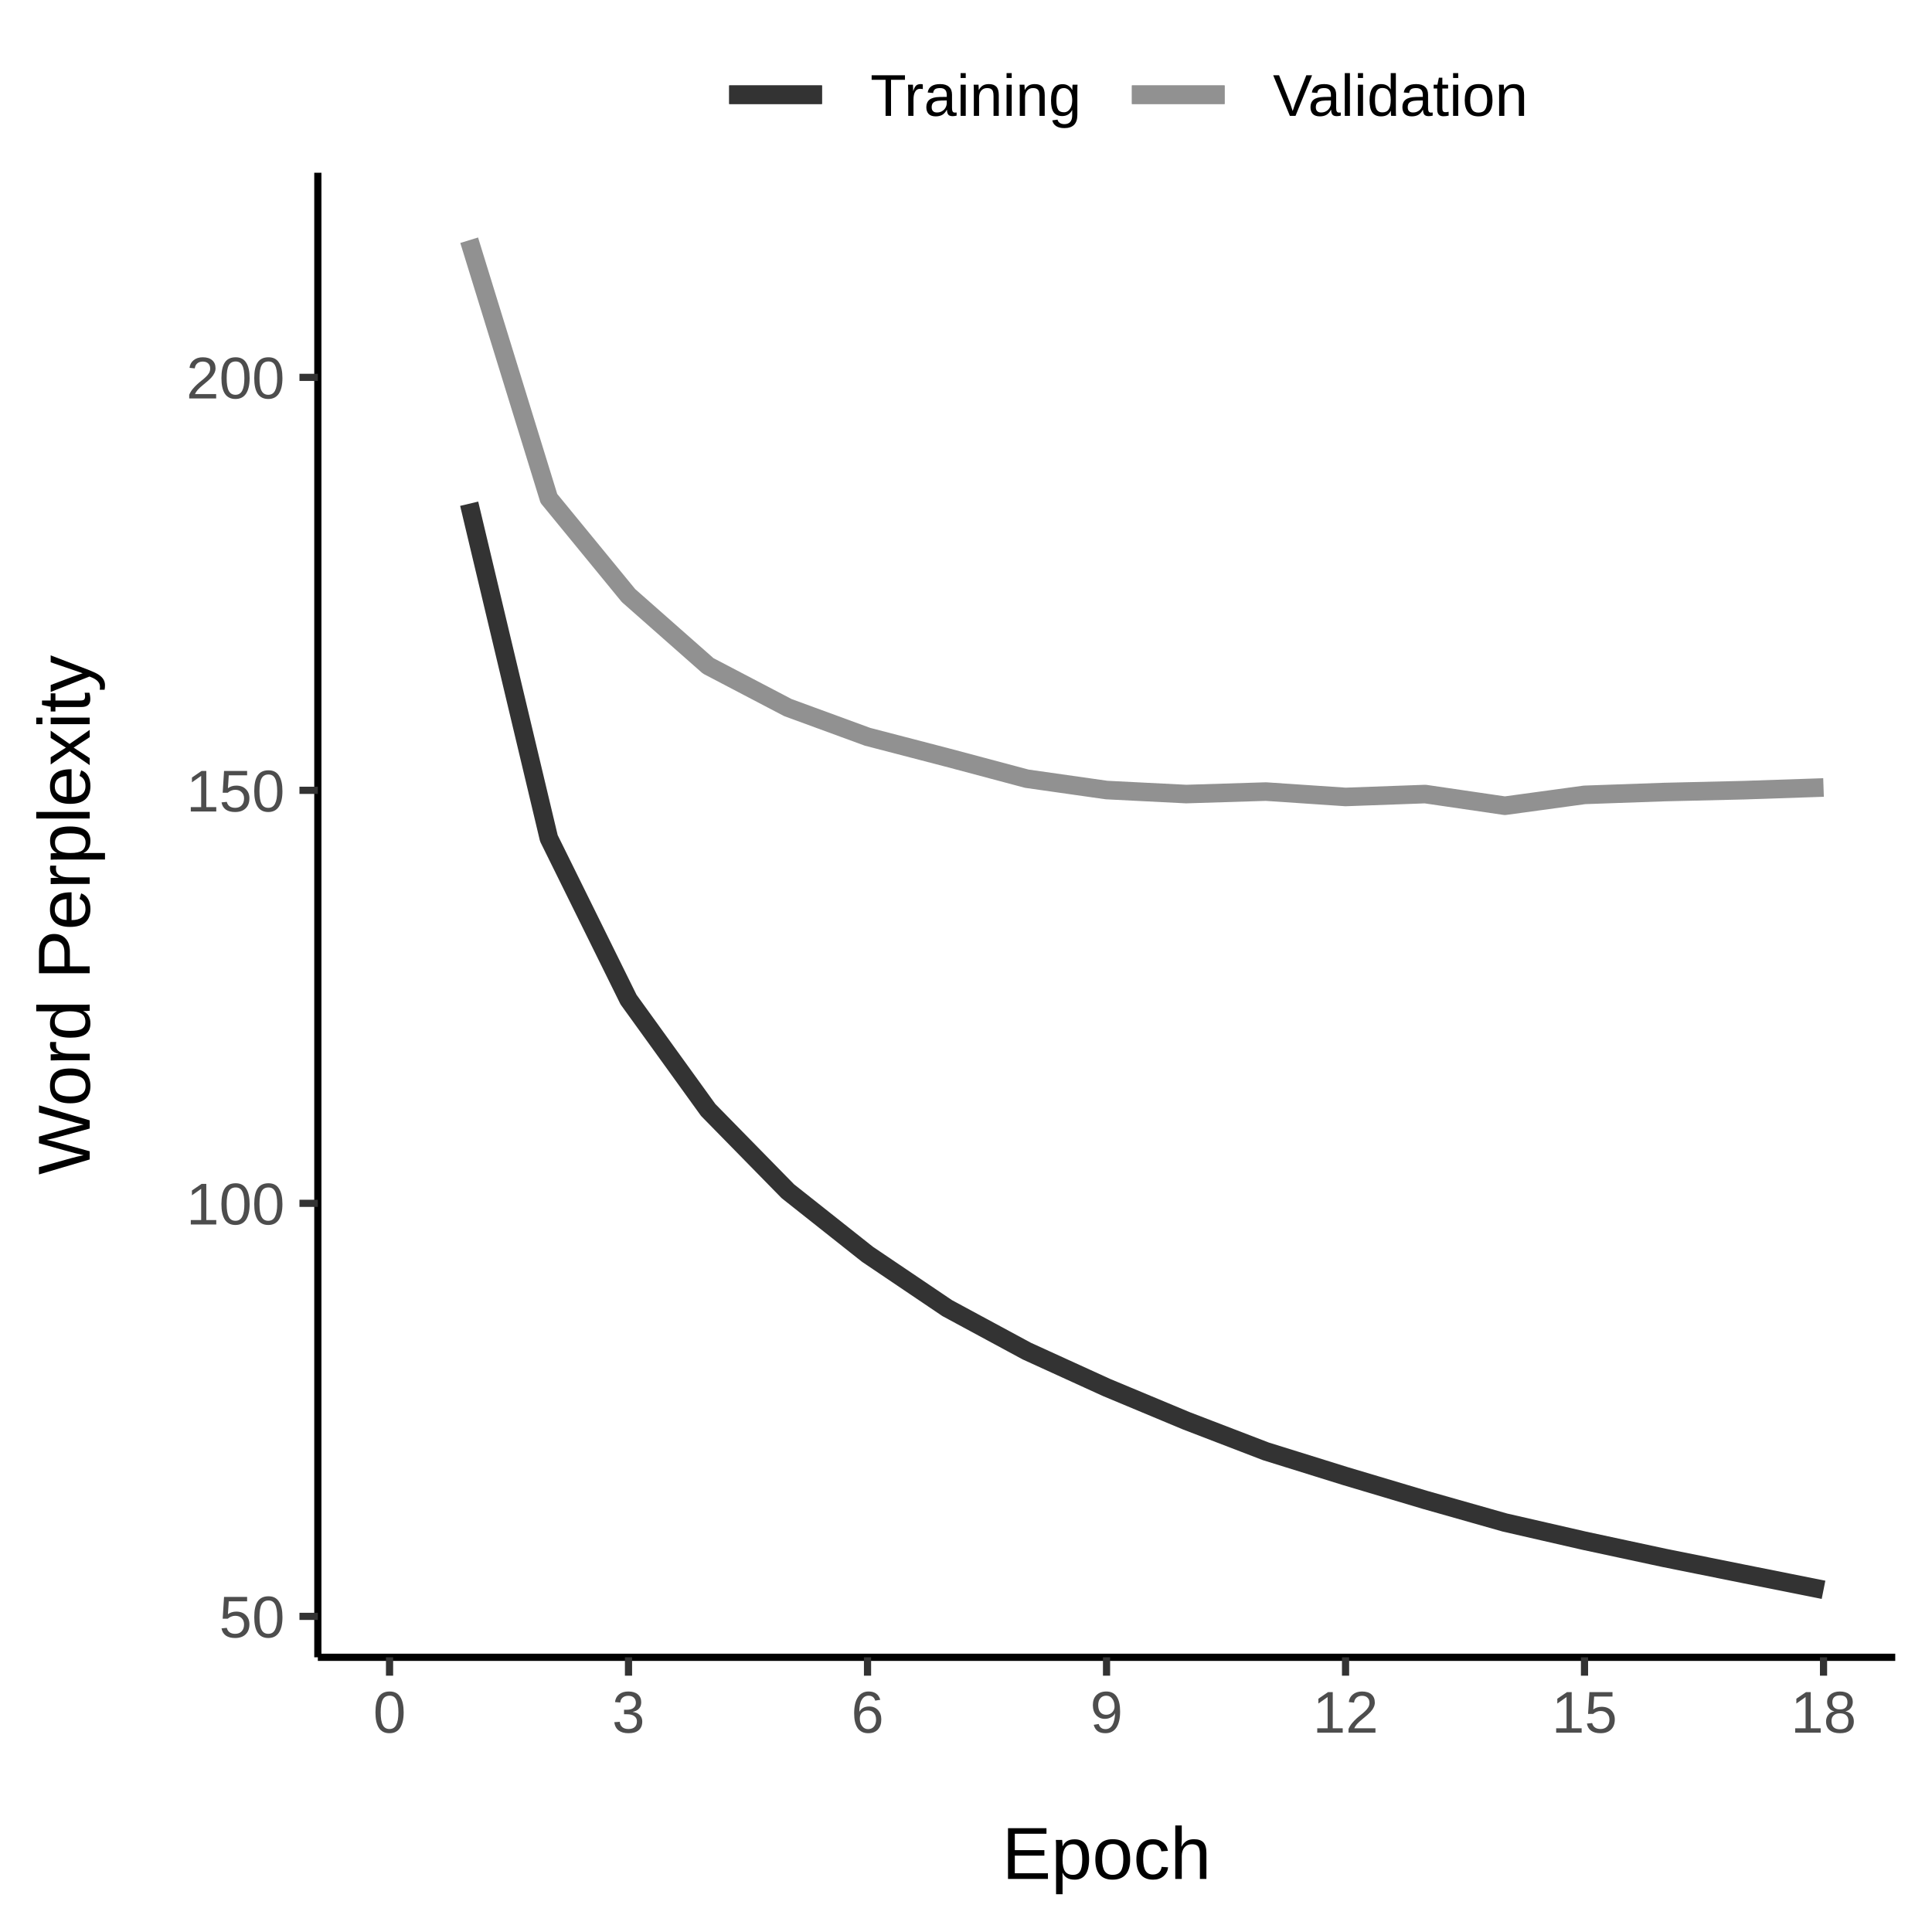
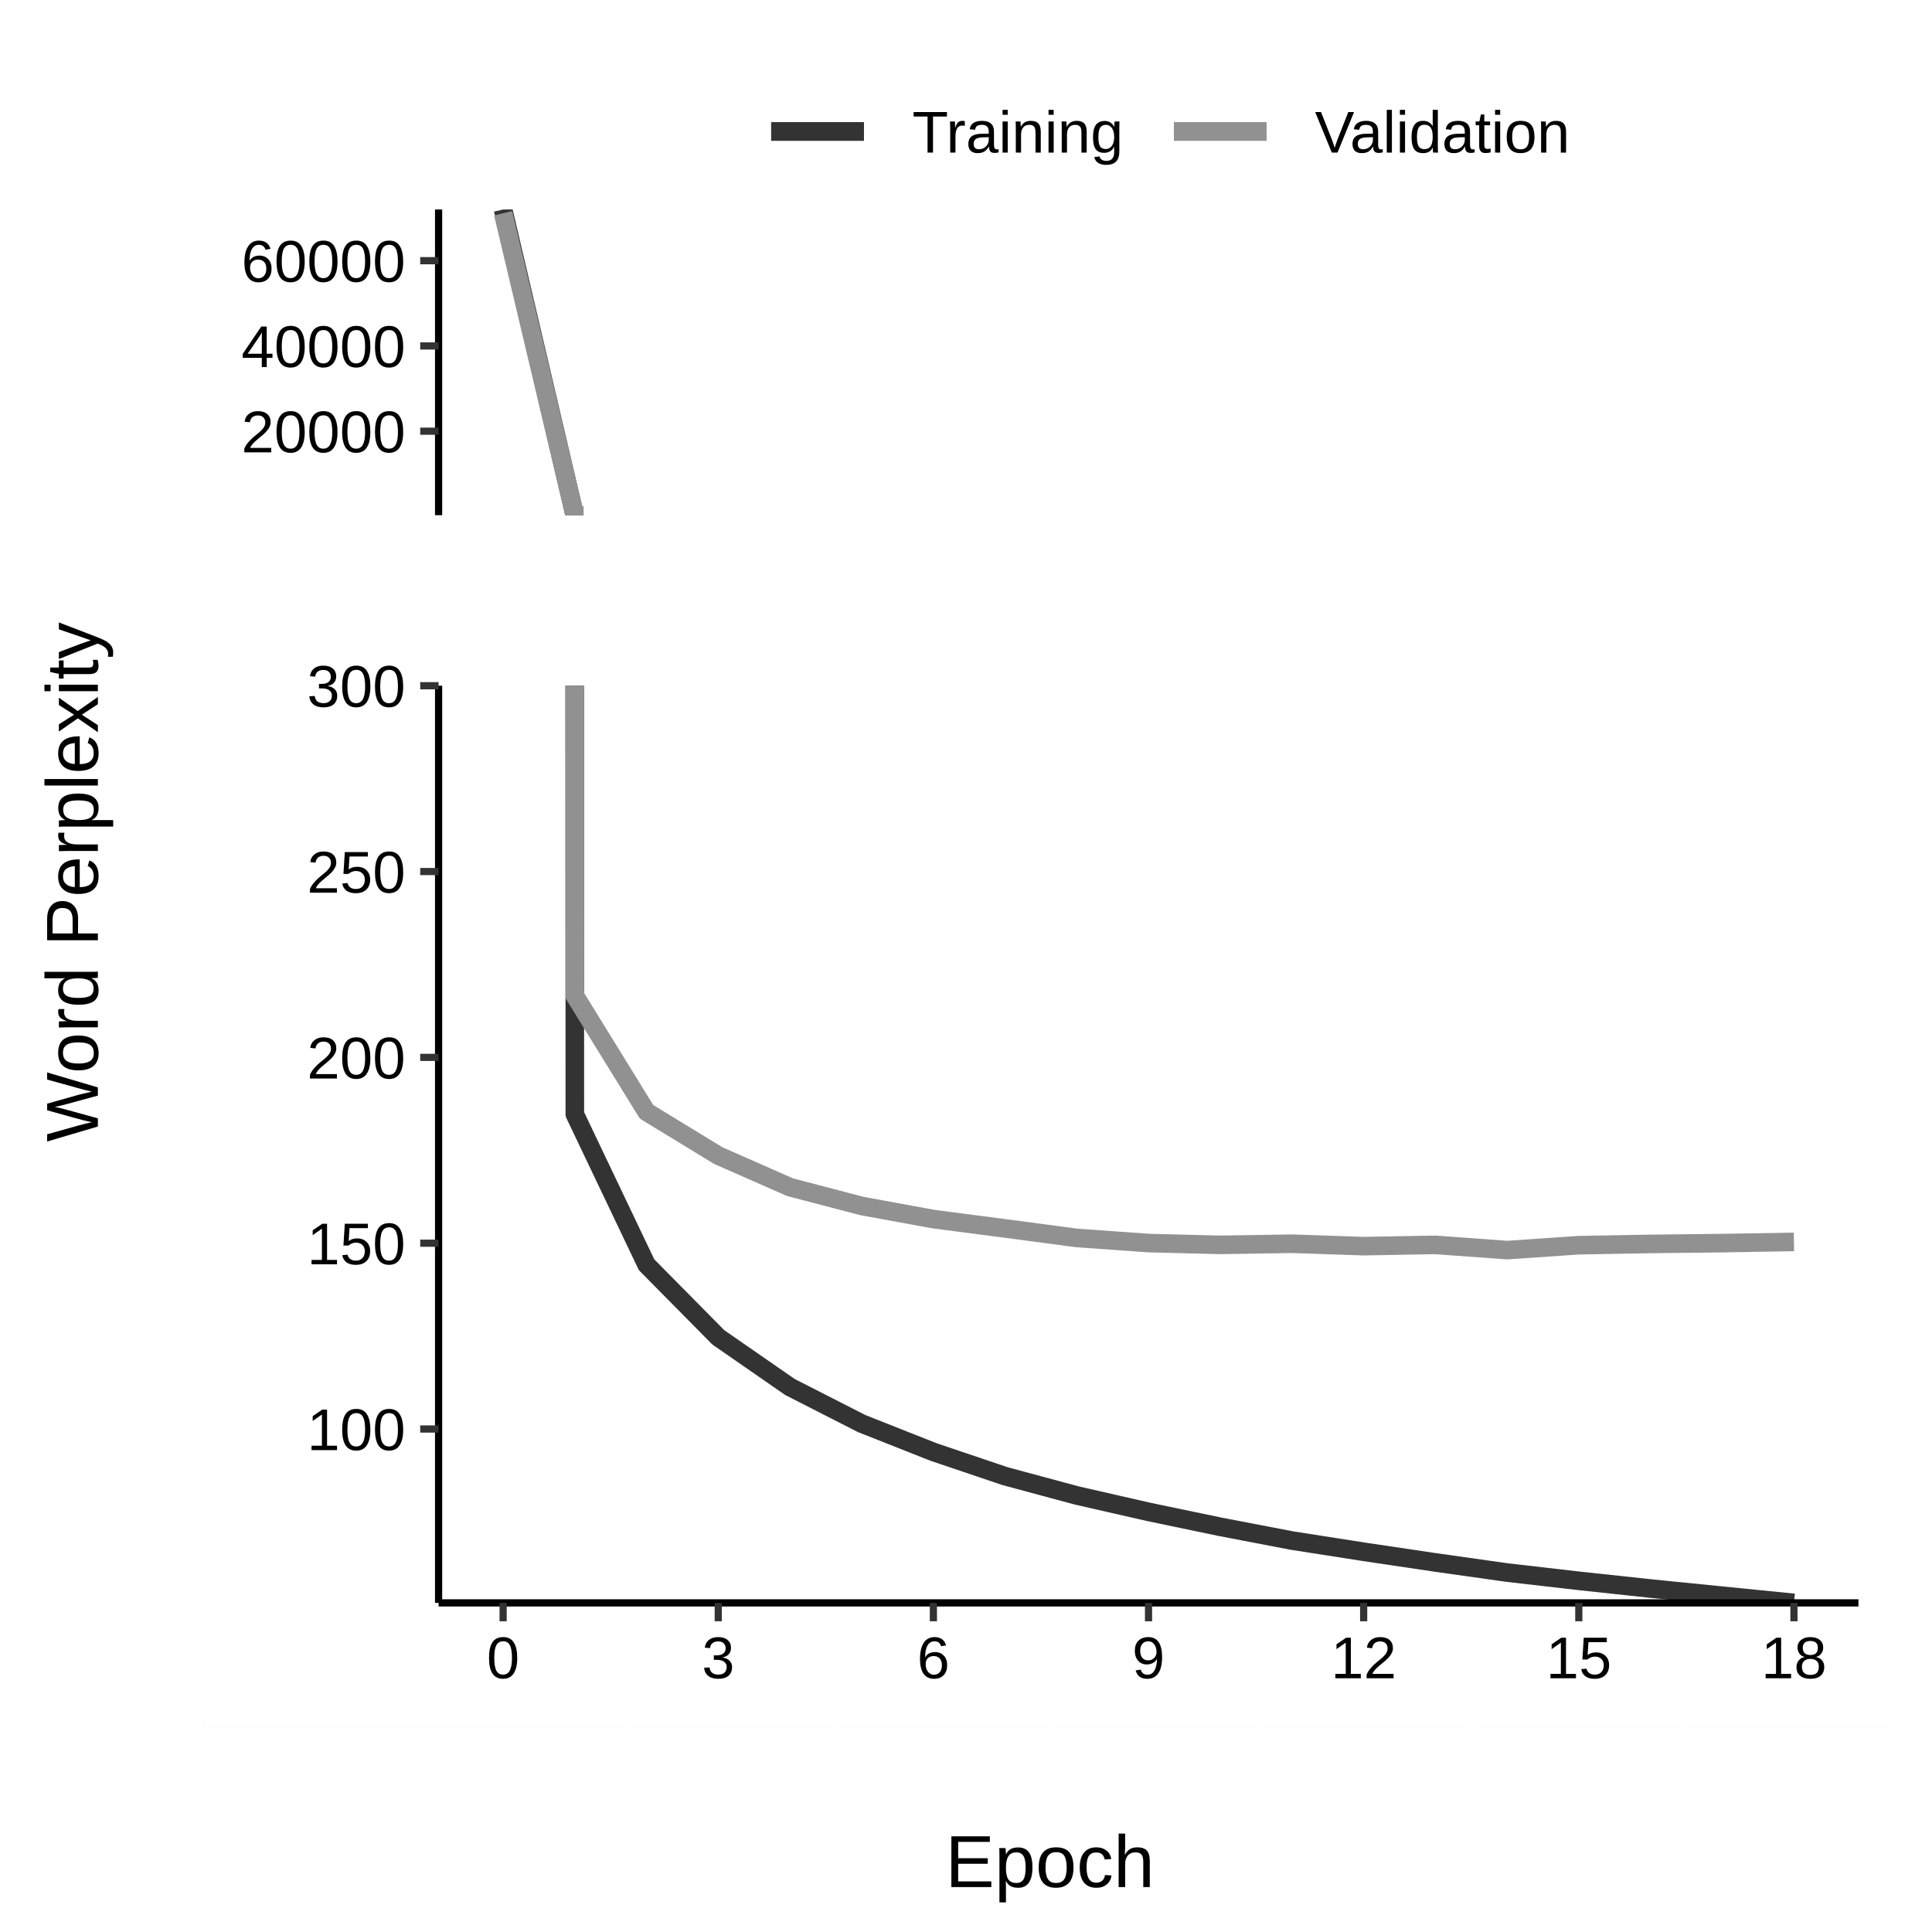
<svg xmlns="http://www.w3.org/2000/svg" class="svglite" width="288.00pt" height="288.00pt" viewBox="0 0 288.00 288.00">
  <defs>
    <style type="text/css">
    .svglite line, .svglite polyline, .svglite polygon, .svglite path, .svglite rect, .svglite circle {
      fill: none;
      stroke: #000000;
      stroke-linecap: round;
      stroke-linejoin: round;
      stroke-miterlimit: 10.00;
    }
    .svglite text {
      white-space: pre;
    }
  </style>
  </defs>
  <rect width="100%" height="100%" style="stroke: none; fill: #FFFFFF;" />
  <defs>
    <clipPath id="cpMC4wMHwyODguMDB8MC4wMHwyODguMDA=">
      <rect x="0.00" y="0.00" width="288.00" height="288.00" />
    </clipPath>
  </defs>
  <g clip-path="url(#cpMC4wMHwyODguMDB8MC4wMHwyODguMDA=)">
-     <rect x="0.00" y="0.00" width="288.00" height="288.00" style="stroke-width: 1.07; stroke: #FFFFFF; fill: #FFFFFF;" />
-   </g>
-   <defs>
-     <clipPath id="cpNDcuMzh8MjgyLjUyfDI1Ljc1fDI0Ny4wNQ==">
-       <rect x="47.38" y="25.75" width="235.14" height="221.30" />
-     </clipPath>
-   </defs>
-   <g clip-path="url(#cpNDcuMzh8MjgyLjUyfDI1Ljc1fDI0Ny4wNQ==)">
-     <rect x="47.38" y="25.75" width="235.14" height="221.30" style="stroke-width: 1.07; stroke: none; fill: #FFFFFF;" />
-     <polyline points="47.38,210.17 282.52,210.17 " style="stroke-width: 0.53; stroke: #FFFFFF; stroke-linecap: butt;" />
-     <polyline points="47.38,148.60 282.52,148.60 " style="stroke-width: 0.53; stroke: #FFFFFF; stroke-linecap: butt;" />
-     <polyline points="47.38,87.03 282.52,87.03 " style="stroke-width: 0.53; stroke: #FFFFFF; stroke-linecap: butt;" />
-     <polyline points="75.88,247.05 75.88,25.75 " style="stroke-width: 0.53; stroke: #FFFFFF; stroke-linecap: butt;" />
-     <polyline points="111.51,247.05 111.51,25.75 " style="stroke-width: 0.53; stroke: #FFFFFF; stroke-linecap: butt;" />
-     <polyline points="147.14,247.05 147.14,25.75 " style="stroke-width: 0.53; stroke: #FFFFFF; stroke-linecap: butt;" />
-     <polyline points="182.76,247.05 182.76,25.75 " style="stroke-width: 0.53; stroke: #FFFFFF; stroke-linecap: butt;" />
-     <polyline points="218.39,247.05 218.39,25.75 " style="stroke-width: 0.53; stroke: #FFFFFF; stroke-linecap: butt;" />
-     <polyline points="254.02,247.05 254.02,25.75 " style="stroke-width: 0.53; stroke: #FFFFFF; stroke-linecap: butt;" />
-     <polyline points="47.38,240.95 282.52,240.95 " style="stroke-width: 1.07; stroke: #FFFFFF; stroke-linecap: butt;" />
-     <polyline points="47.38,179.38 282.52,179.38 " style="stroke-width: 1.07; stroke: #FFFFFF; stroke-linecap: butt;" />
-     <polyline points="47.38,117.81 282.52,117.81 " style="stroke-width: 1.07; stroke: #FFFFFF; stroke-linecap: butt;" />
-     <polyline points="47.38,56.25 282.52,56.25 " style="stroke-width: 1.07; stroke: #FFFFFF; stroke-linecap: butt;" />
-     <polyline points="58.07,247.05 58.07,25.75 " style="stroke-width: 1.07; stroke: #FFFFFF; stroke-linecap: butt;" />
-     <polyline points="93.69,247.05 93.69,25.75 " style="stroke-width: 1.07; stroke: #FFFFFF; stroke-linecap: butt;" />
-     <polyline points="129.32,247.05 129.32,25.75 " style="stroke-width: 1.07; stroke: #FFFFFF; stroke-linecap: butt;" />
-     <polyline points="164.95,247.05 164.95,25.75 " style="stroke-width: 1.07; stroke: #FFFFFF; stroke-linecap: butt;" />
-     <polyline points="200.58,247.05 200.58,25.75 " style="stroke-width: 1.07; stroke: #FFFFFF; stroke-linecap: butt;" />
-     <polyline points="236.20,247.05 236.20,25.75 " style="stroke-width: 1.07; stroke: #FFFFFF; stroke-linecap: butt;" />
-     <polyline points="271.83,247.05 271.83,25.75 " style="stroke-width: 1.07; stroke: #FFFFFF; stroke-linecap: butt;" />
-     <polyline points="69.94,75.09 81.82,124.96 93.69,149.00 105.57,165.46 117.45,177.58 129.32,186.98 141.20,195.00 153.07,201.41 164.95,206.83 176.83,211.79 188.70,216.35 200.58,220.05 212.45,223.59 224.33,226.96 236.20,229.68 248.08,232.23 259.96,234.62 271.83,236.99 " style="stroke-width: 2.77; stroke: #333333; stroke-linecap: butt;" />
-     <polyline points="69.94,35.81 81.82,74.30 93.69,88.78 105.57,99.26 117.45,105.48 129.32,109.83 141.20,112.92 153.07,116.08 164.95,117.77 176.83,118.37 188.70,118.00 200.58,118.80 212.45,118.37 224.33,120.11 236.20,118.49 248.08,118.07 259.96,117.79 271.83,117.39 " style="stroke-width: 2.77; stroke: #919191; stroke-linecap: butt;" />
-   </g>
-   <g clip-path="url(#cpMC4wMHwyODguMDB8MC4wMHwyODguMDA=)">
-     <polyline points="47.38,247.05 47.38,25.75 " style="stroke-width: 1.07; stroke-linecap: butt;" />
-     <text x="42.45" y="244.10" text-anchor="end" style="font-size: 8.80px;fill: #4D4D4D; font-family: &quot;Arial&quot;;" textLength="9.79px" lengthAdjust="spacingAndGlyphs">50</text>
-     <text x="42.45" y="182.53" text-anchor="end" style="font-size: 8.80px;fill: #4D4D4D; font-family: &quot;Arial&quot;;" textLength="14.69px" lengthAdjust="spacingAndGlyphs">100</text>
-     <text x="42.45" y="120.97" text-anchor="end" style="font-size: 8.80px;fill: #4D4D4D; font-family: &quot;Arial&quot;;" textLength="14.69px" lengthAdjust="spacingAndGlyphs">150</text>
-     <text x="42.45" y="59.40" text-anchor="end" style="font-size: 8.80px;fill: #4D4D4D; font-family: &quot;Arial&quot;;" textLength="14.69px" lengthAdjust="spacingAndGlyphs">200</text>
-     <polyline points="44.64,240.95 47.38,240.95 " style="stroke-width: 1.07; stroke: #333333; stroke-linecap: butt;" />
-     <polyline points="44.64,179.38 47.38,179.38 " style="stroke-width: 1.07; stroke: #333333; stroke-linecap: butt;" />
-     <polyline points="44.64,117.81 47.38,117.81 " style="stroke-width: 1.07; stroke: #333333; stroke-linecap: butt;" />
-     <polyline points="44.64,56.25 47.38,56.25 " style="stroke-width: 1.07; stroke: #333333; stroke-linecap: butt;" />
-     <polyline points="47.38,247.05 282.52,247.05 " style="stroke-width: 1.07; stroke-linecap: butt;" />
-     <polyline points="58.07,249.79 58.07,247.05 " style="stroke-width: 1.07; stroke: #333333; stroke-linecap: butt;" />
-     <polyline points="93.69,249.79 93.69,247.05 " style="stroke-width: 1.07; stroke: #333333; stroke-linecap: butt;" />
-     <polyline points="129.32,249.79 129.32,247.05 " style="stroke-width: 1.07; stroke: #333333; stroke-linecap: butt;" />
-     <polyline points="164.95,249.79 164.95,247.05 " style="stroke-width: 1.07; stroke: #333333; stroke-linecap: butt;" />
-     <polyline points="200.58,249.79 200.58,247.05 " style="stroke-width: 1.07; stroke: #333333; stroke-linecap: butt;" />
-     <polyline points="236.20,249.79 236.20,247.05 " style="stroke-width: 1.07; stroke: #333333; stroke-linecap: butt;" />
-     <polyline points="271.83,249.79 271.83,247.05 " style="stroke-width: 1.07; stroke: #333333; stroke-linecap: butt;" />
-     <text x="58.07" y="258.29" text-anchor="middle" style="font-size: 8.80px;fill: #4D4D4D; font-family: &quot;Arial&quot;;" textLength="4.90px" lengthAdjust="spacingAndGlyphs">0</text>
-     <text x="93.69" y="258.29" text-anchor="middle" style="font-size: 8.80px;fill: #4D4D4D; font-family: &quot;Arial&quot;;" textLength="4.90px" lengthAdjust="spacingAndGlyphs">3</text>
-     <text x="129.32" y="258.29" text-anchor="middle" style="font-size: 8.80px;fill: #4D4D4D; font-family: &quot;Arial&quot;;" textLength="4.90px" lengthAdjust="spacingAndGlyphs">6</text>
-     <text x="164.95" y="258.29" text-anchor="middle" style="font-size: 8.80px;fill: #4D4D4D; font-family: &quot;Arial&quot;;" textLength="4.90px" lengthAdjust="spacingAndGlyphs">9</text>
-     <text x="200.58" y="258.29" text-anchor="middle" style="font-size: 8.80px;fill: #4D4D4D; font-family: &quot;Arial&quot;;" textLength="9.79px" lengthAdjust="spacingAndGlyphs">12</text>
-     <text x="236.20" y="258.29" text-anchor="middle" style="font-size: 8.80px;fill: #4D4D4D; font-family: &quot;Arial&quot;;" textLength="9.79px" lengthAdjust="spacingAndGlyphs">15</text>
-     <text x="271.83" y="258.29" text-anchor="middle" style="font-size: 8.80px;fill: #4D4D4D; font-family: &quot;Arial&quot;;" textLength="9.79px" lengthAdjust="spacingAndGlyphs">18</text>
-     <text x="164.95" y="280.09" text-anchor="middle" style="font-size: 11.00px; font-family: &quot;Arial&quot;;" textLength="31.20px" lengthAdjust="spacingAndGlyphs">Epoch</text>
-     <text transform="translate(13.37,136.40) rotate(-90)" text-anchor="middle" style="font-size: 11.00px; font-family: &quot;Arial&quot;;" textLength="77.64px" lengthAdjust="spacingAndGlyphs">Word Perplexity</text>
-     <rect x="101.50" y="5.48" width="126.91" height="9.31" style="stroke-width: 1.07; stroke: none; fill: #FFFFFF;" />
-     <rect x="106.98" y="5.48" width="17.28" height="17.28" style="stroke-width: 1.07; stroke: none; fill: #FFFFFF;" />
-     <line x1="108.70" y1="14.12" x2="122.53" y2="14.12" style="stroke-width: 2.77; stroke: #333333; stroke-linecap: butt;" />
-     <line x1="108.70" y1="14.12" x2="122.53" y2="14.12" style="stroke-width: 2.77; stroke: #333333; stroke-linecap: butt;" />
-     <rect x="167.00" y="5.48" width="17.28" height="17.28" style="stroke-width: 1.07; stroke: none; fill: #FFFFFF;" />
-     <line x1="168.73" y1="14.12" x2="182.55" y2="14.12" style="stroke-width: 2.77; stroke: #919191; stroke-linecap: butt;" />
-     <line x1="168.73" y1="14.12" x2="182.55" y2="14.12" style="stroke-width: 2.77; stroke: #919191; stroke-linecap: butt;" />
-     <text x="129.73" y="17.27" style="font-size: 8.80px; font-family: &quot;Arial&quot;;" textLength="31.79px" lengthAdjust="spacingAndGlyphs">Training</text>
-     <text x="189.76" y="17.27" style="font-size: 8.80px; font-family: &quot;Arial&quot;;" textLength="38.64px" lengthAdjust="spacingAndGlyphs">Validation</text>
+     <rect x="0" y="0.00" width="288.00" height="288.00" style="stroke-width: 1.07; stroke: #FFFFFF; fill: #FFFFFF;" />
+   </g>
+   <defs>
+     <clipPath id="cpMzAuNTB8MjgyLjUyfDUuNDh8MjU3LjUw">
+       <rect x="30.50" y="5.48" width="252.02" height="252.02" />
+     </clipPath>
+   </defs>
+   <g clip-path="url(#cpMzAuNTB8MjgyLjUyfDUuNDh8MjU3LjUw)">
+     <rect x="30.50" y="5.48" width="252.02" height="252.02" style="stroke-width: 1.07; stroke: none; fill: #EBEBEB;" />
+     <polyline points="30.50,226.00 282.52,226.00 " style="stroke-width: 0.53; stroke: #FFFFFF; stroke-linecap: butt;" />
+     <polyline points="30.50,162.99 282.52,162.99 " style="stroke-width: 0.53; stroke: #FFFFFF; stroke-linecap: butt;" />
+     <polyline points="30.50,99.99 282.52,99.99 " style="stroke-width: 0.53; stroke: #FFFFFF; stroke-linecap: butt;" />
+     <polyline points="30.50,36.98 282.52,36.98 " style="stroke-width: 0.53; stroke: #FFFFFF; stroke-linecap: butt;" />
+     <polyline points="62.00,257.50 62.00,5.48 " style="stroke-width: 0.53; stroke: #FFFFFF; stroke-linecap: butt;" />
+     <polyline points="125.01,257.50 125.01,5.48 " style="stroke-width: 0.53; stroke: #FFFFFF; stroke-linecap: butt;" />
+     <polyline points="188.01,257.50 188.01,5.48 " style="stroke-width: 0.53; stroke: #FFFFFF; stroke-linecap: butt;" />
+     <polyline points="251.02,257.50 251.02,5.48 " style="stroke-width: 0.53; stroke: #FFFFFF; stroke-linecap: butt;" />
+     <polyline points="30.50,257.50 282.52,257.50 " style="stroke-width: 1.07; stroke: #FFFFFF; stroke-linecap: butt;" />
+     <polyline points="30.50,194.50 282.52,194.50 " style="stroke-width: 1.07; stroke: #FFFFFF; stroke-linecap: butt;" />
+     <polyline points="30.50,131.49 282.52,131.49 " style="stroke-width: 1.07; stroke: #FFFFFF; stroke-linecap: butt;" />
+     <polyline points="30.50,68.48 282.52,68.48 " style="stroke-width: 1.07; stroke: #FFFFFF; stroke-linecap: butt;" />
+     <polyline points="30.50,5.48 282.52,5.48 " style="stroke-width: 1.07; stroke: #FFFFFF; stroke-linecap: butt;" />
+     <polyline points="30.50,257.50 30.50,5.48 " style="stroke-width: 1.07; stroke: #FFFFFF; stroke-linecap: butt;" />
+     <polyline points="93.50,257.50 93.50,5.48 " style="stroke-width: 1.07; stroke: #FFFFFF; stroke-linecap: butt;" />
+     <polyline points="156.51,257.50 156.51,5.48 " style="stroke-width: 1.07; stroke: #FFFFFF; stroke-linecap: butt;" />
+     <polyline points="219.52,257.50 219.52,5.48 " style="stroke-width: 1.07; stroke: #FFFFFF; stroke-linecap: butt;" />
+     <polyline points="282.52,257.50 282.52,5.48 " style="stroke-width: 1.07; stroke: #FFFFFF; stroke-linecap: butt;" />
+     <rect x="30.50" y="5.48" width="252.02" height="252.02" style="stroke-width: 1.07; stroke: #FFFFFF; fill: #FFFFFF;" />
+   </g>
+   <defs>
+     <clipPath id="cpMzUuOTh8Mjc3LjA0fDEwLjk2fDkwLjg4">
+       <rect x="35.98" y="10.96" width="241.06" height="79.92" />
+     </clipPath>
+   </defs>
+   <g clip-path="url(#cpMzUuOTh8Mjc3LjA0fDEwLjk2fDkwLjg4)">
+     <rect x="35.98" y="10.96" width="241.06" height="79.92" style="stroke-width: 1.07; stroke: #FFFFFF; fill: #FFFFFF;" />
+   </g>
+   <g clip-path="url(#cpMzAuNTB8MjgyLjUyfDUuNDh8MjU3LjUw)">
+ </g>
+   <defs>
+     <clipPath id="cpNjUuMzh8Mjc3LjA0fDMxLjIzfDc2Ljgw">
+       <rect x="65.38" y="31.23" width="211.66" height="45.57" />
+     </clipPath>
+   </defs>
+   <g clip-path="url(#cpNjUuMzh8Mjc3LjA0fDMxLjIzfDc2Ljgw)">
+     <rect x="65.38" y="31.23" width="211.66" height="45.57" style="stroke-width: 1.07; stroke: none; fill: #FFFFFF;" />
+     <polyline points="65.38,70.64 277.04,70.64 " style="stroke-width: 0.53; stroke: #FFFFFF; stroke-linecap: butt;" />
+     <polyline points="65.38,57.92 277.04,57.92 " style="stroke-width: 0.53; stroke: #FFFFFF; stroke-linecap: butt;" />
+     <polyline points="65.38,45.21 277.04,45.21 " style="stroke-width: 0.53; stroke: #FFFFFF; stroke-linecap: butt;" />
+     <polyline points="65.38,32.50 277.04,32.50 " style="stroke-width: 0.53; stroke: #FFFFFF; stroke-linecap: butt;" />
+     <polyline points="91.04,76.80 91.04,31.23 " style="stroke-width: 0.53; stroke: #FFFFFF; stroke-linecap: butt;" />
+     <polyline points="123.11,76.80 123.11,31.23 " style="stroke-width: 0.53; stroke: #FFFFFF; stroke-linecap: butt;" />
+     <polyline points="155.18,76.80 155.18,31.23 " style="stroke-width: 0.53; stroke: #FFFFFF; stroke-linecap: butt;" />
+     <polyline points="187.25,76.80 187.25,31.23 " style="stroke-width: 0.53; stroke: #FFFFFF; stroke-linecap: butt;" />
+     <polyline points="219.32,76.80 219.32,31.23 " style="stroke-width: 0.53; stroke: #FFFFFF; stroke-linecap: butt;" />
+     <polyline points="251.39,76.80 251.39,31.23 " style="stroke-width: 0.53; stroke: #FFFFFF; stroke-linecap: butt;" />
+     <polyline points="65.38,64.28 277.04,64.28 " style="stroke-width: 1.07; stroke: #FFFFFF; stroke-linecap: butt;" />
+     <polyline points="65.38,51.57 277.04,51.57 " style="stroke-width: 1.07; stroke: #FFFFFF; stroke-linecap: butt;" />
+     <polyline points="65.38,38.86 277.04,38.86 " style="stroke-width: 1.07; stroke: #FFFFFF; stroke-linecap: butt;" />
+     <polyline points="75.00,76.80 75.00,31.23 " style="stroke-width: 1.07; stroke: #FFFFFF; stroke-linecap: butt;" />
+     <polyline points="107.07,76.80 107.07,31.23 " style="stroke-width: 1.07; stroke: #FFFFFF; stroke-linecap: butt;" />
+     <polyline points="139.14,76.80 139.14,31.23 " style="stroke-width: 1.07; stroke: #FFFFFF; stroke-linecap: butt;" />
+     <polyline points="171.21,76.80 171.21,31.23 " style="stroke-width: 1.07; stroke: #FFFFFF; stroke-linecap: butt;" />
+     <polyline points="203.28,76.80 203.28,31.23 " style="stroke-width: 1.07; stroke: #FFFFFF; stroke-linecap: butt;" />
+     <polyline points="235.35,76.80 235.35,31.23 " style="stroke-width: 1.07; stroke: #FFFFFF; stroke-linecap: butt;" />
+     <polyline points="267.42,76.80 267.42,31.23 " style="stroke-width: 1.07; stroke: #FFFFFF; stroke-linecap: butt;" />
+     <polyline points="75.00,31.23 85.69,76.87 96.38,76.90 107.07,76.91 117.76,76.92 128.45,76.93 139.14,76.93 149.83,76.94 160.52,76.94 171.21,76.94 181.90,76.95 192.59,76.95 203.28,76.95 213.97,76.95 224.66,76.95 235.35,76.95 246.04,76.96 256.73,76.96 267.42,76.96 " style="stroke-width: 2.77; stroke: #333333; stroke-linecap: butt;" />
+     <polyline points="75.00,31.79 85.69,76.85 96.38,76.87 107.07,76.88 117.76,76.89 128.45,76.89 139.14,76.89 149.83,76.89 160.52,76.90 171.21,76.90 181.90,76.90 192.59,76.90 203.28,76.90 213.97,76.90 224.66,76.90 235.35,76.90 246.04,76.90 256.73,76.90 267.42,76.90 " style="stroke-width: 2.77; stroke: #919191; stroke-linecap: butt;" />
+   </g>
+   <g clip-path="url(#cpMzAuNTB8MjgyLjUyfDUuNDh8MjU3LjUw)">
+ </g>
+   <g clip-path="url(#cpMC4wMHwyODguMDB8MC4wMHwyODguMDA=)">
+ </g>
+   <g clip-path="url(#cpMzAuNTB8MjgyLjUyfDUuNDh8MjU3LjUw)">
+ </g>
+   <g clip-path="url(#cpMC4wMHwyODguMDB8MC4wMHwyODguMDA=)">
+ </g>
+   <g clip-path="url(#cpMzAuNTB8MjgyLjUyfDUuNDh8MjU3LjUw)">
+ </g>
+   <g clip-path="url(#cpMC4wMHwyODguMDB8MC4wMHwyODguMDA=)">
+ </g>
+   <g clip-path="url(#cpMzAuNTB8MjgyLjUyfDUuNDh8MjU3LjUw)">
+ </g>
+   <g clip-path="url(#cpMC4wMHwyODguMDB8MC4wMHwyODguMDA=)">
+ </g>
+   <g clip-path="url(#cpMzAuNTB8MjgyLjUyfDUuNDh8MjU3LjUw)">
+ </g>
+   <g clip-path="url(#cpMC4wMHwyODguMDB8MC4wMHwyODguMDA=)">
+ </g>
+   <g clip-path="url(#cpMzAuNTB8MjgyLjUyfDUuNDh8MjU3LjUw)">
+ </g>
+   <g clip-path="url(#cpMC4wMHwyODguMDB8MC4wMHwyODguMDA=)">
+     <polyline points="65.38,76.80 65.38,31.23 " style="stroke-width: 1.07; stroke-linecap: butt;" />
+     <text x="60.45" y="67.43" text-anchor="end" style="font-size: 8.80px; font-family: &quot;Arial&quot;;" textLength="24.48px" lengthAdjust="spacingAndGlyphs">20000</text>
+     <text x="60.45" y="54.72" text-anchor="end" style="font-size: 8.80px; font-family: &quot;Arial&quot;;" textLength="24.48px" lengthAdjust="spacingAndGlyphs">40000</text>
+     <text x="60.45" y="42.01" text-anchor="end" style="font-size: 8.80px; font-family: &quot;Arial&quot;;" textLength="24.48px" lengthAdjust="spacingAndGlyphs">60000</text>
+     <polyline points="62.64,64.28 65.38,64.28 " style="stroke-width: 1.07; stroke: #333333; stroke-linecap: butt;" />
+     <polyline points="62.64,51.57 65.38,51.57 " style="stroke-width: 1.07; stroke: #333333; stroke-linecap: butt;" />
+     <polyline points="62.64,38.86 65.38,38.86 " style="stroke-width: 1.07; stroke: #333333; stroke-linecap: butt;" />
+   </g>
+   <g clip-path="url(#cpMzAuNTB8MjgyLjUyfDUuNDh8MjU3LjUw)">
+ </g>
+   <g clip-path="url(#cpMC4wMHwyODguMDB8MC4wMHwyODguMDA=)">
+ </g>
+   <g clip-path="url(#cpMzAuNTB8MjgyLjUyfDUuNDh8MjU3LjUw)">
+ </g>
+   <g clip-path="url(#cpMC4wMHwyODguMDB8MC4wMHwyODguMDA=)">
+ </g>
+   <g clip-path="url(#cpMzAuNTB8MjgyLjUyfDUuNDh8MjU3LjUw)">
+ </g>
+   <g clip-path="url(#cpMC4wMHwyODguMDB8MC4wMHwyODguMDA=)">
+ </g>
+   <g clip-path="url(#cpMzAuNTB8MjgyLjUyfDUuNDh8MjU3LjUw)">
+ </g>
+   <g clip-path="url(#cpMC4wMHwyODguMDB8MC4wMHwyODguMDA=)">
+ </g>
+   <g clip-path="url(#cpMzAuNTB8MjgyLjUyfDUuNDh8MjU3LjUw)">
+ </g>
+   <g clip-path="url(#cpMC4wMHwyODguMDB8MC4wMHwyODguMDA=)">
+ </g>
+   <g clip-path="url(#cpMzAuNTB8MjgyLjUyfDUuNDh8MjU3LjUw)">
+ </g>
+   <g clip-path="url(#cpMC4wMHwyODguMDB8MC4wMHwyODguMDA=)">
+ </g>
+   <g clip-path="url(#cpMzAuNTB8MjgyLjUyfDUuNDh8MjU3LjUw)">
+ </g>
+   <g clip-path="url(#cpMC4wMHwyODguMDB8MC4wMHwyODguMDA=)">
+ </g>
+   <g clip-path="url(#cpMzAuNTB8MjgyLjUyfDUuNDh8MjU3LjUw)">
+ </g>
+   <g clip-path="url(#cpMC4wMHwyODguMDB8MC4wMHwyODguMDA=)">
+ </g>
+   <g clip-path="url(#cpMzAuNTB8MjgyLjUyfDUuNDh8MjU3LjUw)">
+ </g>
+   <g clip-path="url(#cpMC4wMHwyODguMDB8MC4wMHwyODguMDA=)">
+ </g>
+   <g clip-path="url(#cpMzAuNTB8MjgyLjUyfDUuNDh8MjU3LjUw)">
+ </g>
+   <g clip-path="url(#cpMC4wMHwyODguMDB8MC4wMHwyODguMDA=)">
+ </g>
+   <g clip-path="url(#cpMzAuNTB8MjgyLjUyfDUuNDh8MjU3LjUw)">
+ </g>
+   <defs>
+     <clipPath id="cpMzUuOTh8Mjc3LjA0fDkwLjg4fDI1Mi4wMg==">
+       <rect x="35.98" y="90.88" width="241.06" height="161.14" />
+     </clipPath>
+   </defs>
+   <g clip-path="url(#cpMzUuOTh8Mjc3LjA0fDkwLjg4fDI1Mi4wMg==)">
+     <rect x="35.98" y="90.88" width="241.06" height="161.14" style="stroke-width: 1.07; stroke: #FFFFFF; fill: #FFFFFF;" />
+   </g>
+   <g clip-path="url(#cpMzAuNTB8MjgyLjUyfDUuNDh8MjU3LjUw)">
+ </g>
+   <defs>
+     <clipPath id="cpNjUuMzh8Mjc3LjA0fDEwMi4yMnwyMzguOTQ=">
+       <rect x="65.38" y="102.22" width="211.66" height="136.72" />
+     </clipPath>
+   </defs>
+   <g clip-path="url(#cpNjUuMzh8Mjc3LjA0fDEwMi4yMnwyMzguOTQ=)">
+     <rect x="65.38" y="102.22" width="211.66" height="136.72" style="stroke-width: 1.07; stroke: none; fill: #FFFFFF;" />
+     <polyline points="65.38,226.87 277.04,226.87 " style="stroke-width: 0.53; stroke: #FFFFFF; stroke-linecap: butt;" />
+     <polyline points="65.38,199.17 277.04,199.17 " style="stroke-width: 0.53; stroke: #FFFFFF; stroke-linecap: butt;" />
+     <polyline points="65.38,171.47 277.04,171.47 " style="stroke-width: 0.53; stroke: #FFFFFF; stroke-linecap: butt;" />
+     <polyline points="65.38,143.77 277.04,143.77 " style="stroke-width: 0.53; stroke: #FFFFFF; stroke-linecap: butt;" />
+     <polyline points="65.38,116.07 277.04,116.07 " style="stroke-width: 0.53; stroke: #FFFFFF; stroke-linecap: butt;" />
+     <polyline points="91.04,238.94 91.04,102.22 " style="stroke-width: 0.53; stroke: #FFFFFF; stroke-linecap: butt;" />
+     <polyline points="123.11,238.94 123.11,102.22 " style="stroke-width: 0.53; stroke: #FFFFFF; stroke-linecap: butt;" />
+     <polyline points="155.18,238.94 155.18,102.22 " style="stroke-width: 0.53; stroke: #FFFFFF; stroke-linecap: butt;" />
+     <polyline points="187.25,238.94 187.25,102.22 " style="stroke-width: 0.53; stroke: #FFFFFF; stroke-linecap: butt;" />
+     <polyline points="219.32,238.94 219.32,102.22 " style="stroke-width: 0.53; stroke: #FFFFFF; stroke-linecap: butt;" />
+     <polyline points="251.39,238.94 251.39,102.22 " style="stroke-width: 0.53; stroke: #FFFFFF; stroke-linecap: butt;" />
+     <polyline points="65.38,213.02 277.04,213.02 " style="stroke-width: 1.07; stroke: #FFFFFF; stroke-linecap: butt;" />
+     <polyline points="65.38,185.32 277.04,185.32 " style="stroke-width: 1.07; stroke: #FFFFFF; stroke-linecap: butt;" />
+     <polyline points="65.38,157.62 277.04,157.62 " style="stroke-width: 1.07; stroke: #FFFFFF; stroke-linecap: butt;" />
+     <polyline points="65.38,129.92 277.04,129.92 " style="stroke-width: 1.07; stroke: #FFFFFF; stroke-linecap: butt;" />
+     <polyline points="65.38,102.22 277.04,102.22 " style="stroke-width: 1.07; stroke: #FFFFFF; stroke-linecap: butt;" />
+     <polyline points="75.00,238.94 75.00,102.22 " style="stroke-width: 1.07; stroke: #FFFFFF; stroke-linecap: butt;" />
+     <polyline points="107.07,238.94 107.07,102.22 " style="stroke-width: 1.07; stroke: #FFFFFF; stroke-linecap: butt;" />
+     <polyline points="139.14,238.94 139.14,102.22 " style="stroke-width: 1.07; stroke: #FFFFFF; stroke-linecap: butt;" />
+     <polyline points="171.21,238.94 171.21,102.22 " style="stroke-width: 1.07; stroke: #FFFFFF; stroke-linecap: butt;" />
+     <polyline points="203.28,238.94 203.28,102.22 " style="stroke-width: 1.07; stroke: #FFFFFF; stroke-linecap: butt;" />
+     <polyline points="235.35,238.94 235.35,102.22 " style="stroke-width: 1.07; stroke: #FFFFFF; stroke-linecap: butt;" />
+     <polyline points="267.42,238.94 267.42,102.22 " style="stroke-width: 1.07; stroke: #FFFFFF; stroke-linecap: butt;" />
+     <polyline points="85.34,-1152.00 85.69,166.10 96.38,188.53 107.07,199.35 117.76,206.76 128.45,212.21 139.14,216.44 149.83,220.05 160.52,222.93 171.21,225.37 181.90,227.60 192.59,229.65 203.28,231.32 213.97,232.91 224.66,234.42 235.35,235.65 246.04,236.80 256.73,237.87 267.42,238.94 " style="stroke-width: 2.77; stroke: #333333; stroke-linecap: butt;" />
+     <polyline points="85.34,-1152.00 85.69,148.42 96.38,165.74 107.07,172.26 117.76,176.97 128.45,179.77 139.14,181.73 149.83,183.12 160.52,184.54 171.21,185.30 181.90,185.57 192.59,185.40 203.28,185.76 213.97,185.57 224.66,186.35 235.35,185.62 246.04,185.43 256.73,185.31 267.42,185.13 " style="stroke-width: 2.77; stroke: #919191; stroke-linecap: butt;" />
+   </g>
+   <g clip-path="url(#cpMzAuNTB8MjgyLjUyfDUuNDh8MjU3LjUw)">
+ </g>
+   <g clip-path="url(#cpMC4wMHwyODguMDB8MC4wMHwyODguMDA=)">
+ </g>
+   <g clip-path="url(#cpMzAuNTB8MjgyLjUyfDUuNDh8MjU3LjUw)">
+ </g>
+   <g clip-path="url(#cpMC4wMHwyODguMDB8MC4wMHwyODguMDA=)">
+ </g>
+   <g clip-path="url(#cpMzAuNTB8MjgyLjUyfDUuNDh8MjU3LjUw)">
+ </g>
+   <g clip-path="url(#cpMC4wMHwyODguMDB8MC4wMHwyODguMDA=)">
+ </g>
+   <g clip-path="url(#cpMzAuNTB8MjgyLjUyfDUuNDh8MjU3LjUw)">
+ </g>
+   <g clip-path="url(#cpMC4wMHwyODguMDB8MC4wMHwyODguMDA=)">
+ </g>
+   <g clip-path="url(#cpMzAuNTB8MjgyLjUyfDUuNDh8MjU3LjUw)">
+ </g>
+   <g clip-path="url(#cpMC4wMHwyODguMDB8MC4wMHwyODguMDA=)">
+ </g>
+   <g clip-path="url(#cpMzAuNTB8MjgyLjUyfDUuNDh8MjU3LjUw)">
+ </g>
+   <g clip-path="url(#cpMC4wMHwyODguMDB8MC4wMHwyODguMDA=)">
+     <polyline points="65.38,238.94 65.38,102.22 " style="stroke-width: 1.07; stroke-linecap: butt;" />
+     <text x="60.45" y="216.17" text-anchor="end" style="font-size: 8.80px; font-family: &quot;Arial&quot;;" textLength="14.69px" lengthAdjust="spacingAndGlyphs">100</text>
+     <text x="60.45" y="188.47" text-anchor="end" style="font-size: 8.80px; font-family: &quot;Arial&quot;;" textLength="14.69px" lengthAdjust="spacingAndGlyphs">150</text>
+     <text x="60.45" y="160.77" text-anchor="end" style="font-size: 8.80px; font-family: &quot;Arial&quot;;" textLength="14.69px" lengthAdjust="spacingAndGlyphs">200</text>
+     <text x="60.45" y="133.07" text-anchor="end" style="font-size: 8.80px; font-family: &quot;Arial&quot;;" textLength="14.69px" lengthAdjust="spacingAndGlyphs">250</text>
+     <text x="60.45" y="105.37" text-anchor="end" style="font-size: 8.80px; font-family: &quot;Arial&quot;;" textLength="14.69px" lengthAdjust="spacingAndGlyphs">300</text>
+     <polyline points="62.64,213.02 65.38,213.02 " style="stroke-width: 1.07; stroke: #333333; stroke-linecap: butt;" />
+     <polyline points="62.64,185.32 65.38,185.32 " style="stroke-width: 1.07; stroke: #333333; stroke-linecap: butt;" />
+     <polyline points="62.64,157.62 65.38,157.62 " style="stroke-width: 1.07; stroke: #333333; stroke-linecap: butt;" />
+     <polyline points="62.64,129.92 65.38,129.92 " style="stroke-width: 1.07; stroke: #333333; stroke-linecap: butt;" />
+     <polyline points="62.64,102.22 65.38,102.22 " style="stroke-width: 1.07; stroke: #333333; stroke-linecap: butt;" />
+   </g>
+   <g clip-path="url(#cpMzAuNTB8MjgyLjUyfDUuNDh8MjU3LjUw)">
+ </g>
+   <g clip-path="url(#cpMC4wMHwyODguMDB8MC4wMHwyODguMDA=)">
+ </g>
+   <g clip-path="url(#cpMzAuNTB8MjgyLjUyfDUuNDh8MjU3LjUw)">
+ </g>
+   <g clip-path="url(#cpMC4wMHwyODguMDB8MC4wMHwyODguMDA=)">
+     <polyline points="65.38,238.94 277.04,238.94 " style="stroke-width: 1.07; stroke-linecap: butt;" />
+     <polyline points="75.00,241.68 75.00,238.94 " style="stroke-width: 1.07; stroke: #333333; stroke-linecap: butt;" />
+     <polyline points="107.07,241.68 107.07,238.94 " style="stroke-width: 1.07; stroke: #333333; stroke-linecap: butt;" />
+     <polyline points="139.14,241.68 139.14,238.94 " style="stroke-width: 1.07; stroke: #333333; stroke-linecap: butt;" />
+     <polyline points="171.21,241.68 171.21,238.94 " style="stroke-width: 1.07; stroke: #333333; stroke-linecap: butt;" />
+     <polyline points="203.28,241.68 203.28,238.94 " style="stroke-width: 1.07; stroke: #333333; stroke-linecap: butt;" />
+     <polyline points="235.35,241.68 235.35,238.94 " style="stroke-width: 1.07; stroke: #333333; stroke-linecap: butt;" />
+     <polyline points="267.42,241.68 267.42,238.94 " style="stroke-width: 1.07; stroke: #333333; stroke-linecap: butt;" />
+     <text x="75.00" y="250.18" text-anchor="middle" style="font-size: 8.80px; font-family: &quot;Arial&quot;;" textLength="4.90px" lengthAdjust="spacingAndGlyphs">0</text>
+     <text x="107.07" y="250.18" text-anchor="middle" style="font-size: 8.80px; font-family: &quot;Arial&quot;;" textLength="4.90px" lengthAdjust="spacingAndGlyphs">3</text>
+     <text x="139.14" y="250.18" text-anchor="middle" style="font-size: 8.80px; font-family: &quot;Arial&quot;;" textLength="4.90px" lengthAdjust="spacingAndGlyphs">6</text>
+     <text x="171.21" y="250.18" text-anchor="middle" style="font-size: 8.80px; font-family: &quot;Arial&quot;;" textLength="4.90px" lengthAdjust="spacingAndGlyphs">9</text>
+     <text x="203.28" y="250.18" text-anchor="middle" style="font-size: 8.80px; font-family: &quot;Arial&quot;;" textLength="9.79px" lengthAdjust="spacingAndGlyphs">12</text>
+     <text x="235.35" y="250.18" text-anchor="middle" style="font-size: 8.80px; font-family: &quot;Arial&quot;;" textLength="9.79px" lengthAdjust="spacingAndGlyphs">15</text>
+     <text x="267.42" y="250.18" text-anchor="middle" style="font-size: 8.80px; font-family: &quot;Arial&quot;;" textLength="9.79px" lengthAdjust="spacingAndGlyphs">18</text>
+   </g>
+   <g clip-path="url(#cpMzAuNTB8MjgyLjUyfDUuNDh8MjU3LjUw)">
+ </g>
+   <g clip-path="url(#cpMC4wMHwyODguMDB8MC4wMHwyODguMDA=)">
+ </g>
+   <g clip-path="url(#cpMzAuNTB8MjgyLjUyfDUuNDh8MjU3LjUw)">
+ </g>
+   <g clip-path="url(#cpMC4wMHwyODguMDB8MC4wMHwyODguMDA=)">
+ </g>
+   <g clip-path="url(#cpMzAuNTB8MjgyLjUyfDUuNDh8MjU3LjUw)">
+ </g>
+   <g clip-path="url(#cpMC4wMHwyODguMDB8MC4wMHwyODguMDA=)">
+ </g>
+   <g clip-path="url(#cpMzAuNTB8MjgyLjUyfDUuNDh8MjU3LjUw)">
+ </g>
+   <g clip-path="url(#cpMC4wMHwyODguMDB8MC4wMHwyODguMDA=)">
+ </g>
+   <g clip-path="url(#cpMzAuNTB8MjgyLjUyfDUuNDh8MjU3LjUw)">
+ </g>
+   <g clip-path="url(#cpMC4wMHwyODguMDB8MC4wMHwyODguMDA=)">
+ </g>
+   <g clip-path="url(#cpMzAuNTB8MjgyLjUyfDUuNDh8MjU3LjUw)">
+ </g>
+   <g clip-path="url(#cpMC4wMHwyODguMDB8MC4wMHwyODguMDA=)">
+ </g>
+   <g clip-path="url(#cpMzAuNTB8MjgyLjUyfDUuNDh8MjU3LjUw)">
+ </g>
+   <g clip-path="url(#cpMC4wMHwyODguMDB8MC4wMHwyODguMDA=)">
+ </g>
+   <g clip-path="url(#cpMzAuNTB8MjgyLjUyfDUuNDh8MjU3LjUw)">
+ </g>
+   <g clip-path="url(#cpMC4wMHwyODguMDB8MC4wMHwyODguMDA=)">
+ </g>
+   <g clip-path="url(#cpMzAuNTB8MjgyLjUyfDUuNDh8MjU3LjUw)">
+ </g>
+   <g clip-path="url(#cpMC4wMHwyODguMDB8MC4wMHwyODguMDA=)">
+ </g>
+   <defs>
+     <clipPath id="cpMTA3Ljc1fDIzNC42N3wxMC45NnwyMC4yNw==">
+       <rect x="107.75" y="10.96" width="126.92" height="9.31" />
+     </clipPath>
+   </defs>
+   <g clip-path="url(#cpMTA3Ljc1fDIzNC42N3wxMC45NnwyMC4yNw==)">
+ </g>
+   <g clip-path="url(#cpMC4wMHwyODguMDB8MC4wMHwyODguMDA=)">
+     <rect x="107.75" y="10.96" width="126.92" height="9.31" style="stroke-width: 1.07; stroke: none; fill: #FFFFFF;" />
+   </g>
+   <g clip-path="url(#cpMTA3Ljc1fDIzNC42N3wxMC45NnwyMC4yNw==)">
+ </g>
+   <g clip-path="url(#cpMC4wMHwyODguMDB8MC4wMHwyODguMDA=)">
+ </g>
+   <g clip-path="url(#cpMTA3Ljc1fDIzNC42N3wxMC45NnwyMC4yNw==)">
+ </g>
+   <g clip-path="url(#cpMC4wMHwyODguMDB8MC4wMHwyODguMDA=)">
+     <rect x="113.23" y="10.96" width="17.28" height="17.28" style="stroke-width: 1.07; stroke: none; fill: #FFFFFF;" />
+   </g>
+   <g clip-path="url(#cpMTA3Ljc1fDIzNC42N3wxMC45NnwyMC4yNw==)">
+ </g>
+   <g clip-path="url(#cpMC4wMHwyODguMDB8MC4wMHwyODguMDA=)">
+     <line x1="114.96" y1="19.60" x2="128.78" y2="19.60" style="stroke-width: 2.77; stroke: #333333; stroke-linecap: butt;" />
+   </g>
+   <g clip-path="url(#cpMTA3Ljc1fDIzNC42N3wxMC45NnwyMC4yNw==)">
+ </g>
+   <g clip-path="url(#cpMC4wMHwyODguMDB8MC4wMHwyODguMDA=)">
+     <line x1="114.96" y1="19.60" x2="128.78" y2="19.60" style="stroke-width: 2.77; stroke: #333333; stroke-linecap: butt;" />
+   </g>
+   <g clip-path="url(#cpMTA3Ljc1fDIzNC42N3wxMC45NnwyMC4yNw==)">
+ </g>
+   <g clip-path="url(#cpMC4wMHwyODguMDB8MC4wMHwyODguMDA=)">
+     <rect x="173.26" y="10.96" width="17.28" height="17.28" style="stroke-width: 1.07; stroke: none; fill: #FFFFFF;" />
+   </g>
+   <g clip-path="url(#cpMTA3Ljc1fDIzNC42N3wxMC45NnwyMC4yNw==)">
+ </g>
+   <g clip-path="url(#cpMC4wMHwyODguMDB8MC4wMHwyODguMDA=)">
+     <line x1="174.99" y1="19.60" x2="188.81" y2="19.60" style="stroke-width: 2.77; stroke: #919191; stroke-linecap: butt;" />
+   </g>
+   <g clip-path="url(#cpMTA3Ljc1fDIzNC42N3wxMC45NnwyMC4yNw==)">
+ </g>
+   <g clip-path="url(#cpMC4wMHwyODguMDB8MC4wMHwyODguMDA=)">
+     <line x1="174.99" y1="19.60" x2="188.81" y2="19.60" style="stroke-width: 2.77; stroke: #919191; stroke-linecap: butt;" />
+   </g>
+   <g clip-path="url(#cpMTA3Ljc1fDIzNC42N3wxMC45NnwyMC4yNw==)">
+ </g>
+   <g clip-path="url(#cpMC4wMHwyODguMDB8MC4wMHwyODguMDA=)">
+     <text x="135.99" y="22.75" style="font-size: 8.80px; font-family: &quot;Arial&quot;;" textLength="31.79px" lengthAdjust="spacingAndGlyphs">Training</text>
+   </g>
+   <g clip-path="url(#cpMTA3Ljc1fDIzNC42N3wxMC45NnwyMC4yNw==)">
+ </g>
+   <g clip-path="url(#cpMC4wMHwyODguMDB8MC4wMHwyODguMDA=)">
+     <text x="196.02" y="22.75" style="font-size: 8.80px; font-family: &quot;Arial&quot;;" textLength="38.64px" lengthAdjust="spacingAndGlyphs">Validation</text>
+   </g>
+   <g clip-path="url(#cpMTA3Ljc1fDIzNC42N3wxMC45NnwyMC4yNw==)">
+ </g>
+   <g clip-path="url(#cpMC4wMHwyODguMDB8MC4wMHwyODguMDA=)">
+ </g>
+   <g clip-path="url(#cpMzAuNTB8MjgyLjUyfDUuNDh8MjU3LjUw)">
+ </g>
+   <g clip-path="url(#cpMC4wMHwyODguMDB8MC4wMHwyODguMDA=)">
+     <rect x="87" y="75" width="252.02" height="10" style="stroke-width: 1.07; stroke: none; fill: #FFFFFF;" />
+     <text x="156.51" y="281.30" text-anchor="middle" style="font-size: 11.00px; font-family: &quot;Arial&quot;;" textLength="31.20px" lengthAdjust="spacingAndGlyphs">Epoch</text>
+     <text transform="translate(14.59,131.49) rotate(-90)" text-anchor="middle" style="font-size: 11.00px; font-family: &quot;Arial&quot;;" textLength="77.64px" lengthAdjust="spacingAndGlyphs">Word Perplexity</text>
  </g>
</svg>
